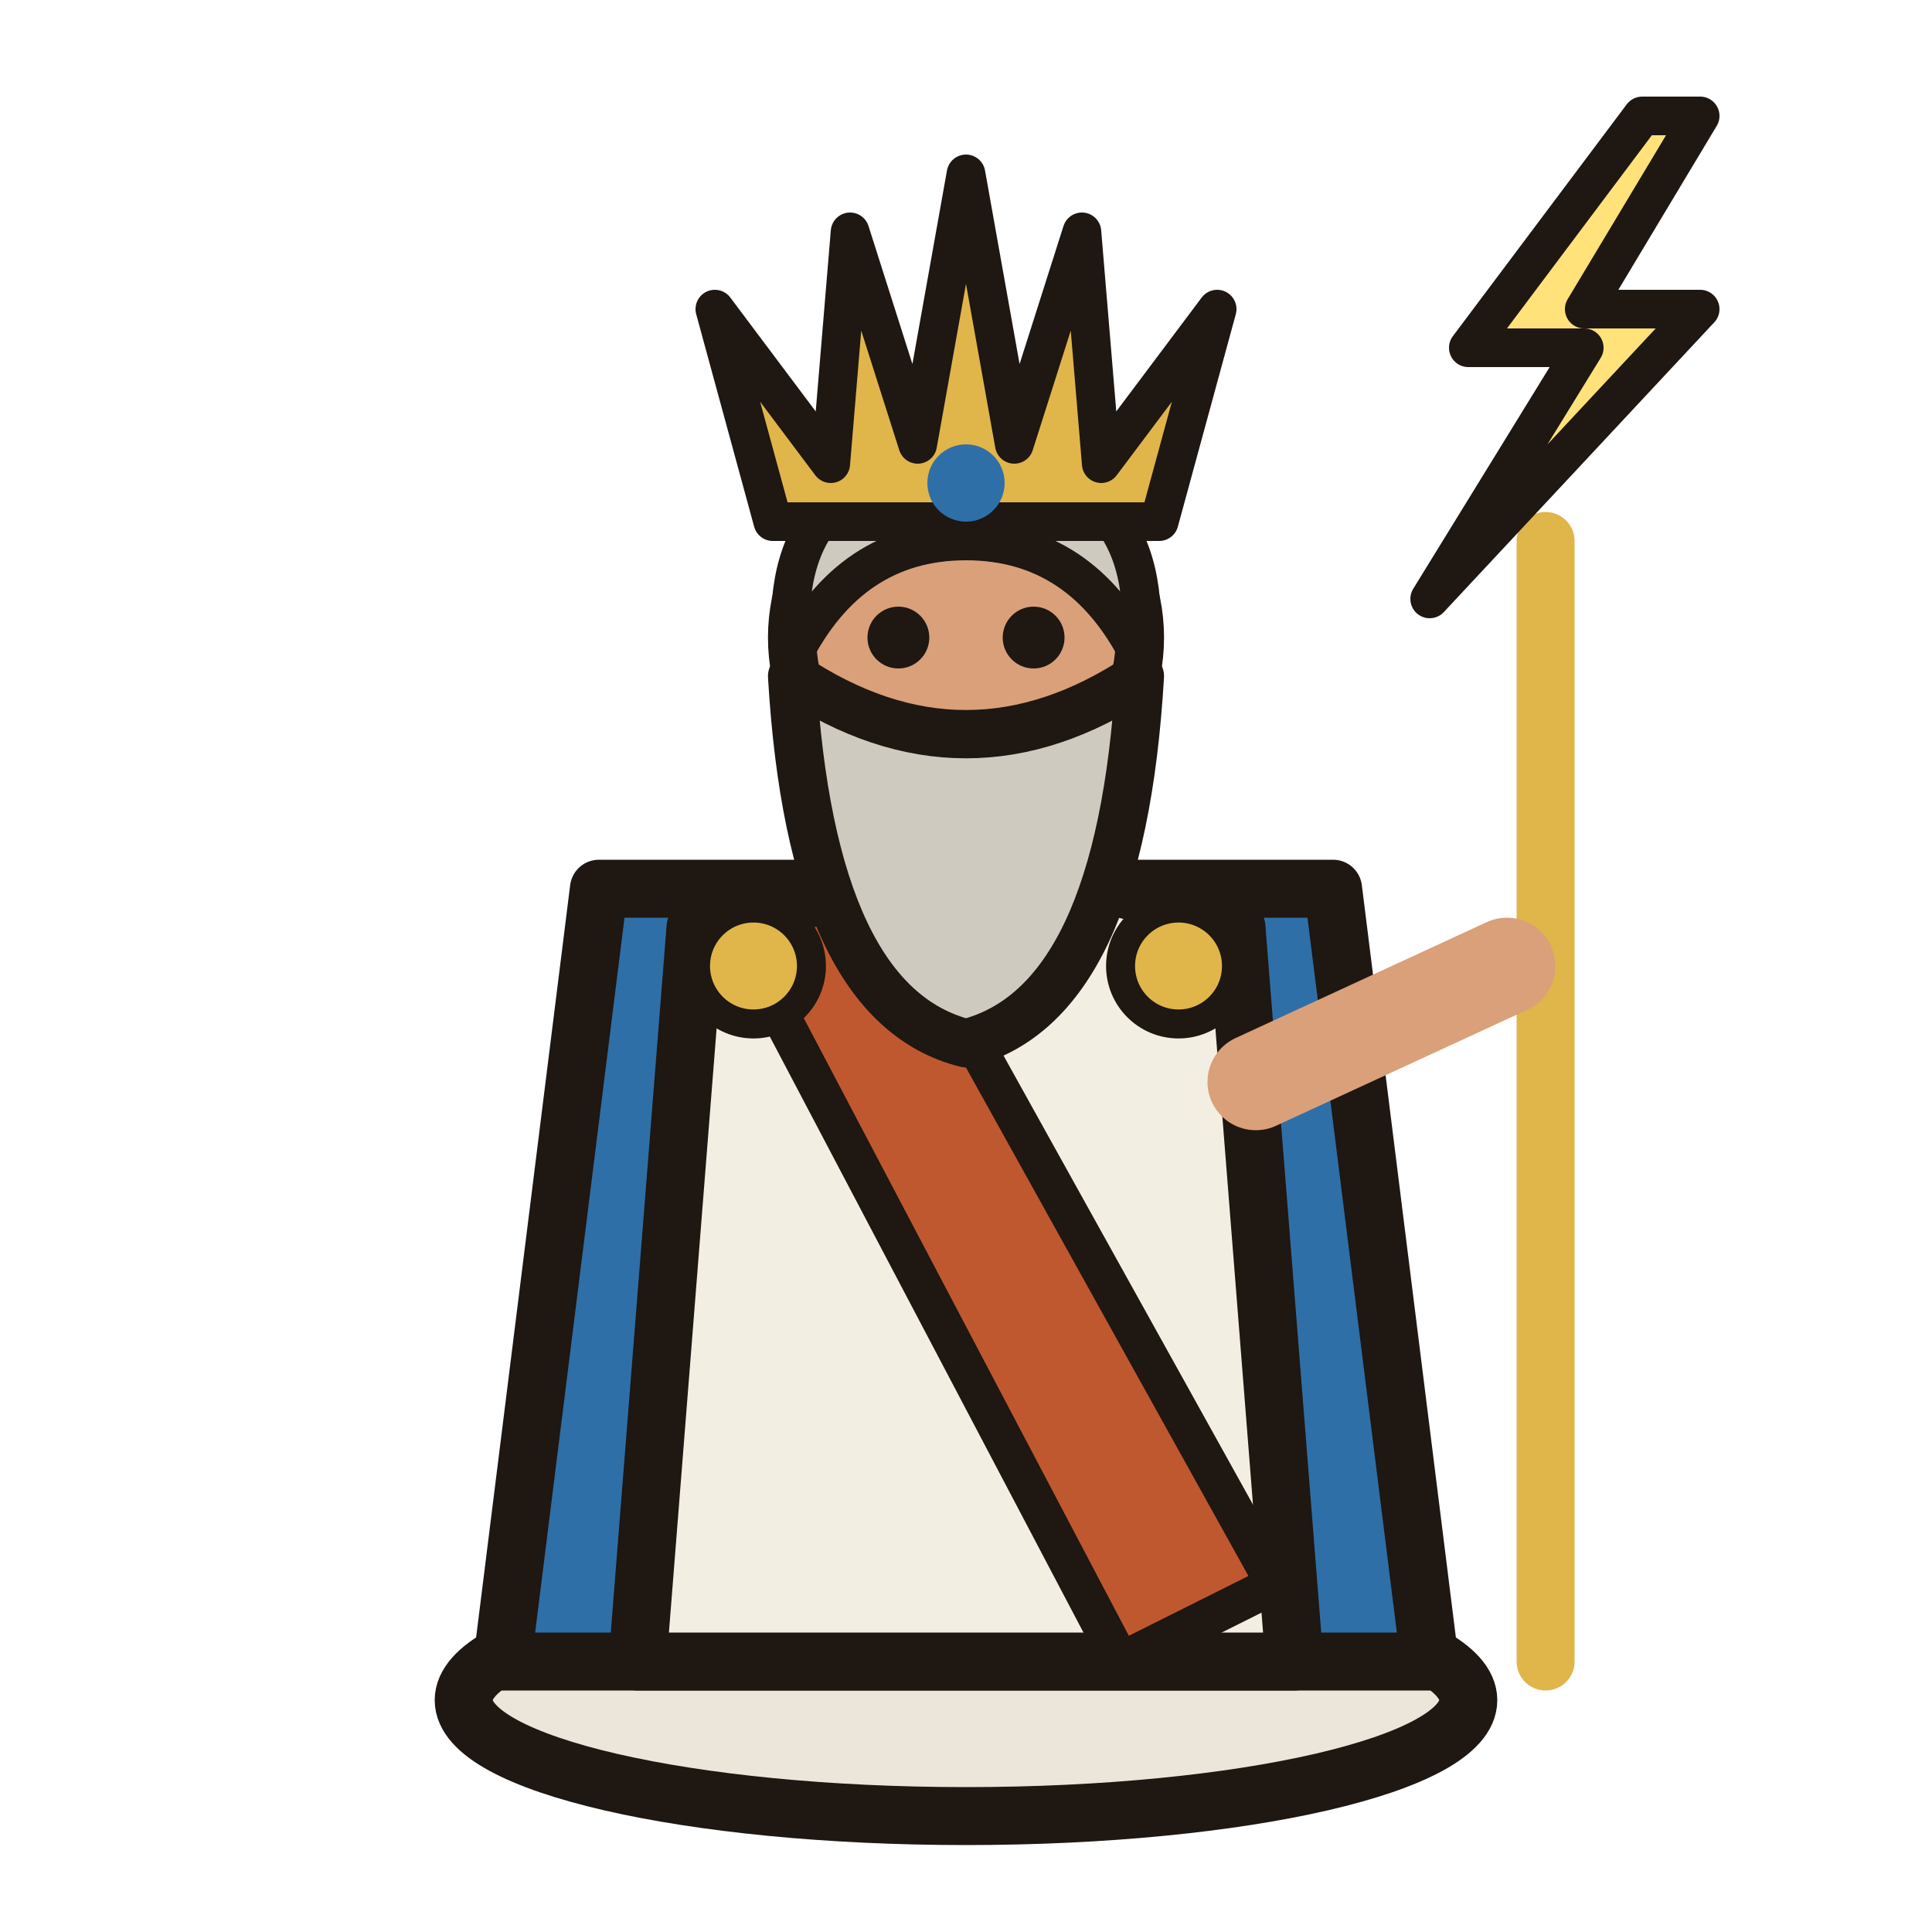
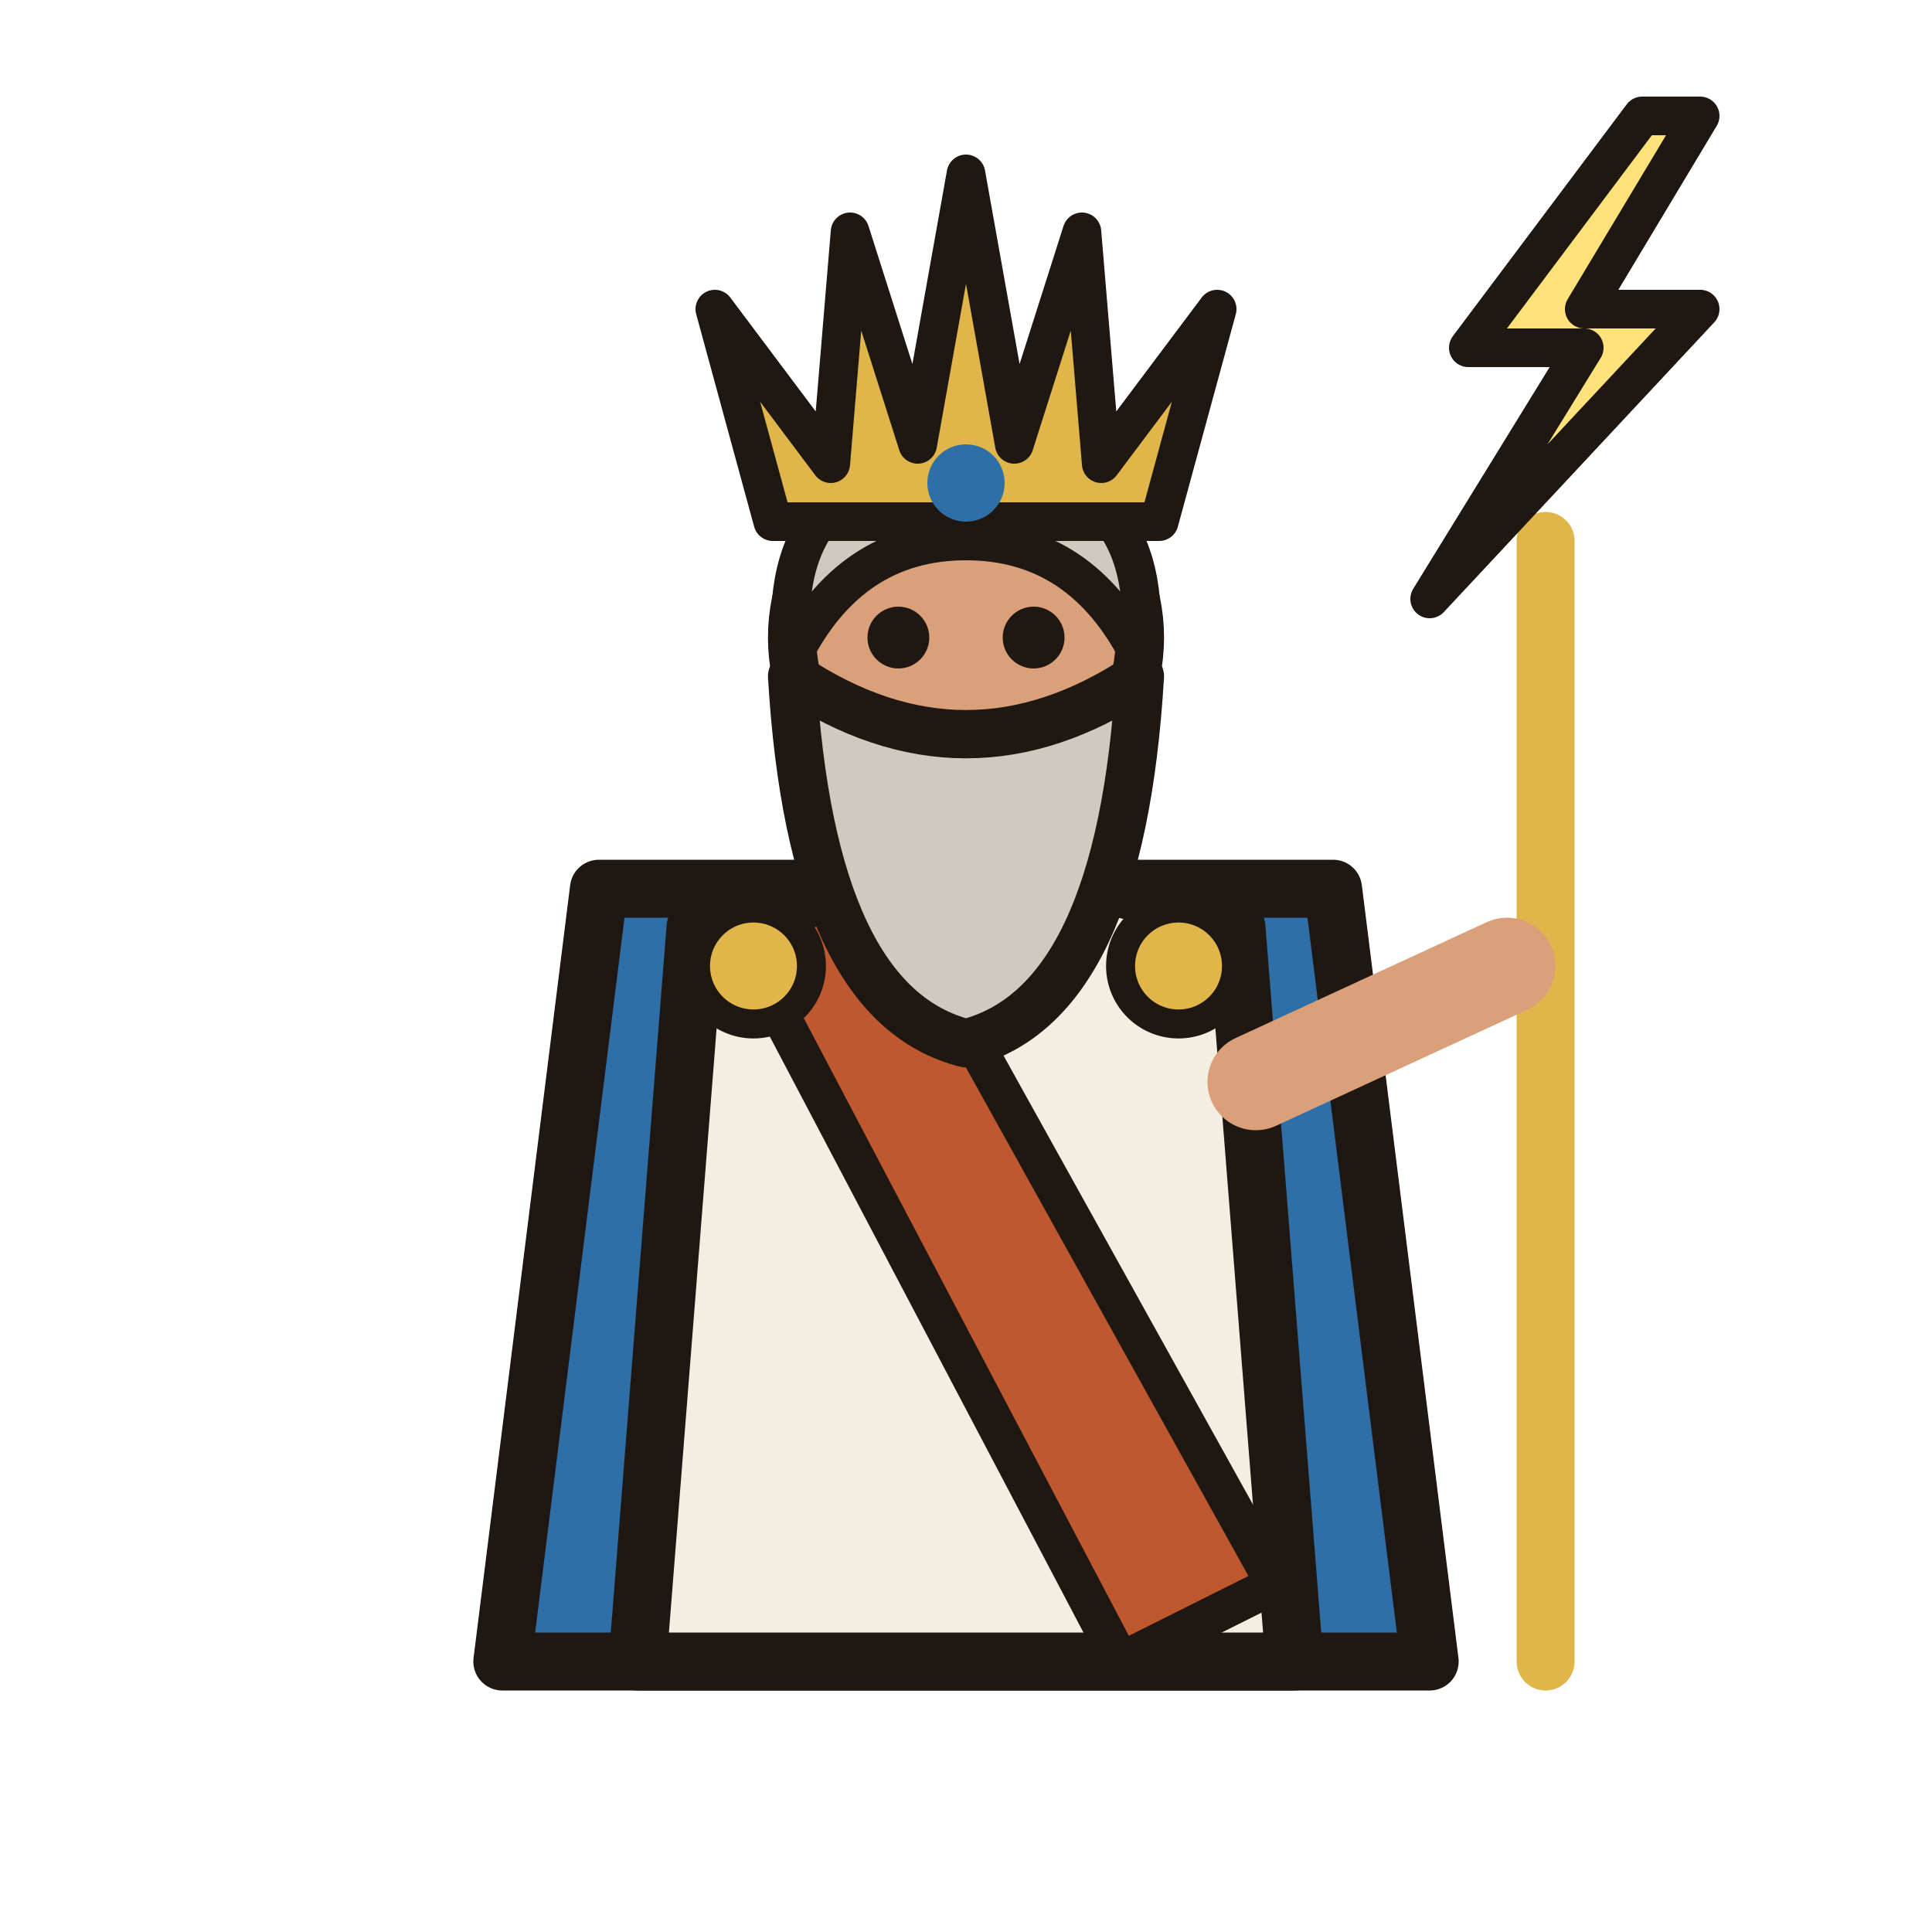
<svg xmlns="http://www.w3.org/2000/svg" viewBox="0 0 100 100">
-   <ellipse cx="50" cy="88" rx="26" ry="6" fill="#ece6da" stroke="#1e1712" stroke-width="3" />
  <path d="M26 86 L31 46 H69 L74 86 Z" fill="#2f6fa8" stroke="#1e1712" stroke-width="3" stroke-linejoin="round" />
  <path d="M33 86 L36 48 Q50 42 64 48 L67 86 Z" fill="#f3eee2" stroke="#1e1712" stroke-width="3" stroke-linejoin="round" />
  <path d="M38 48 L46 46 L66 82 L58 86 Z" fill="#c0582f" stroke="#1e1712" stroke-width="2" stroke-linejoin="round" />
  <circle cx="39" cy="50" r="3" fill="#e0b54a" stroke="#1e1712" stroke-width="1.5" />
  <circle cx="61" cy="50" r="3" fill="#e0b54a" stroke="#1e1712" stroke-width="1.5" />
  <path d="M80 86 V28" stroke="#e0b54a" stroke-width="3" stroke-linecap="round" />
  <path d="M85 6 L76 18 H82 L74 31 L88 16 H82 L88 6 Z" fill="#ffe27a" stroke="#1e1712" stroke-width="2" stroke-linejoin="round" />
  <path d="M65 56 L78 50" stroke="#d9a07a" stroke-width="5" stroke-linecap="round" />
  <circle cx="50" cy="33" r="9" fill="#d9a07a" stroke="#1e1712" stroke-width="2.5" />
  <path d="M41 34 Q40 24 50 24 Q60 24 59 34 Q56 28 50 28 Q44 28 41 34 Z" fill="#cfcac0" stroke="#1e1712" stroke-width="2" stroke-linejoin="round" />
  <path d="M41 35 Q42 52 50 54 Q58 52 59 35 Q50 41 41 35 Z" fill="#cfcac0" stroke="#1e1712" stroke-width="2.5" stroke-linejoin="round" />
  <circle cx="46.5" cy="33" r="1.6" fill="#1e1712" />
  <circle cx="53.5" cy="33" r="1.6" fill="#1e1712" />
  <path d="M40 27 L37 16 L43 24 L44 12 L47.5 23 L50 9 L52.5 23 L56 12 L57 24 L63 16 L60 27 Z" fill="#e0b54a" stroke="#1e1712" stroke-width="2" stroke-linejoin="round" />
  <circle cx="50" cy="25" r="2" fill="#2f6fa8" />
</svg>
